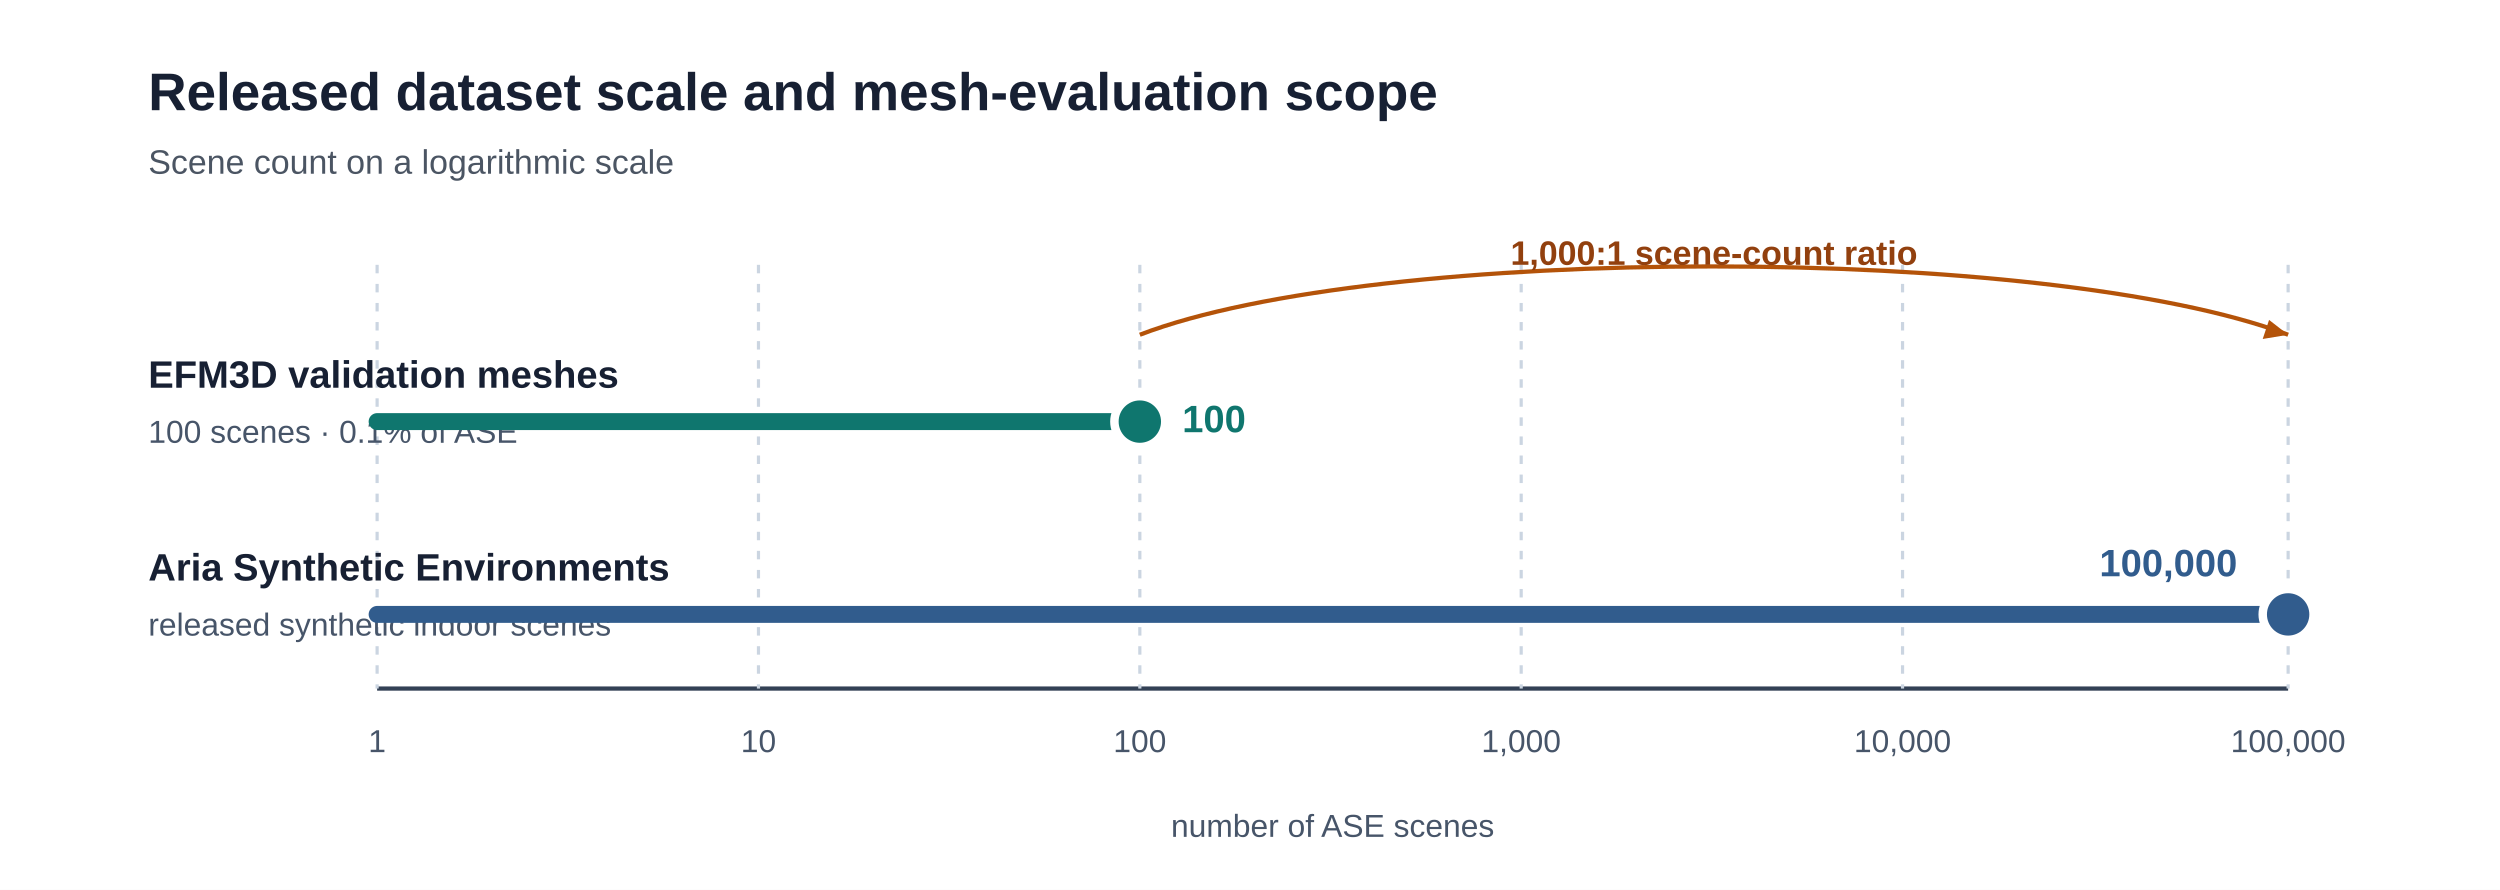
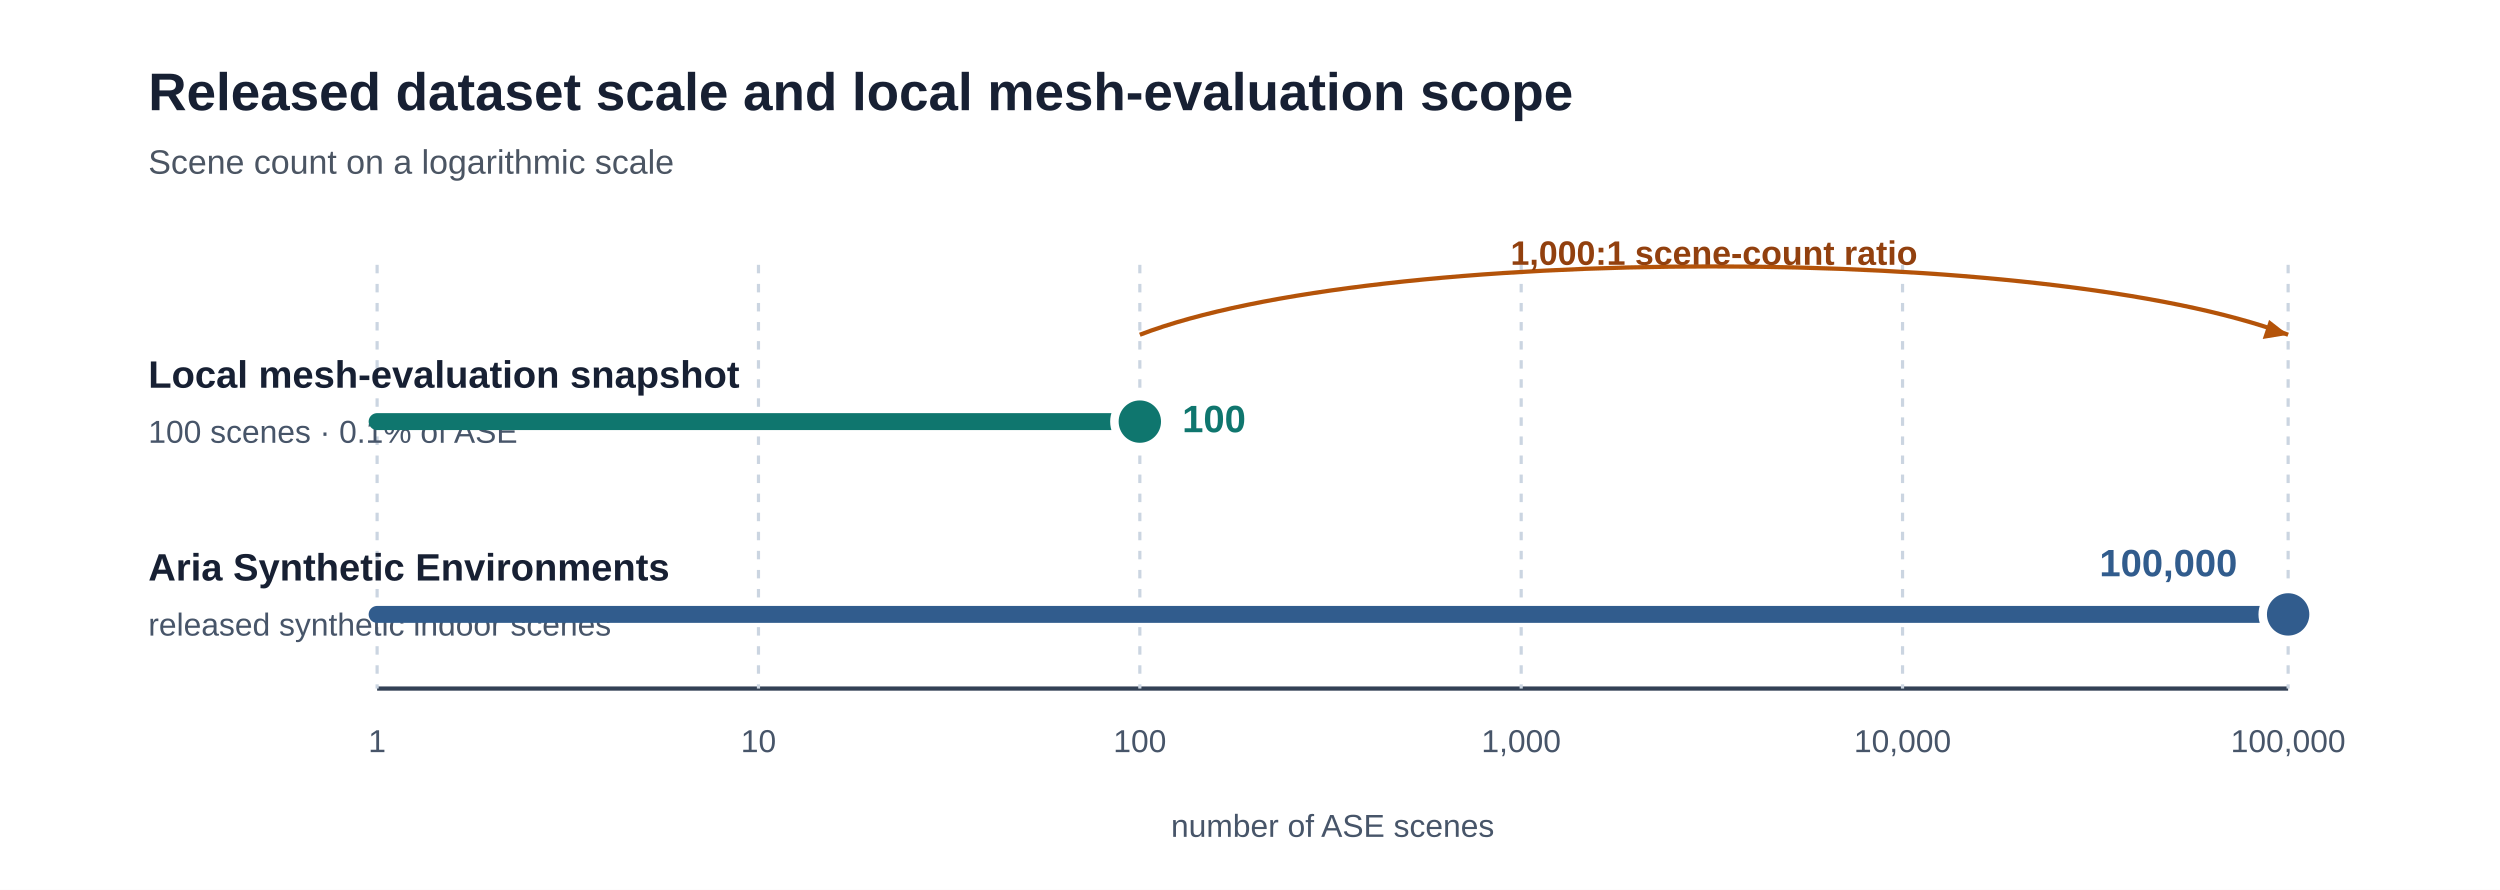
<svg xmlns="http://www.w3.org/2000/svg" width="1180" height="420" viewBox="0 0 1180 420" role="img" aria-labelledby="title desc">
  <rect width="1180" height="420" fill="#ffffff" />
-   <text x="70" y="52" fill="#172033" font-family="Arial, Helvetica, sans-serif" font-size="25" font-weight="700">Released dataset scale and mesh-evaluation scope</text>
+   <text x="70" y="52" fill="#172033" font-family="Arial, Helvetica, sans-serif" font-size="25" font-weight="700">Released dataset scale and local mesh-evaluation scope</text>
  <text x="70" y="82" fill="#4b5563" font-family="Arial, Helvetica, sans-serif" font-size="16">Scene count on a logarithmic scale</text>
  <line x1="178" y1="325" x2="1080" y2="325" stroke="#334155" stroke-width="2" />
  <g stroke="#cbd5e1" stroke-width="1.5" stroke-dasharray="4 5">
    <line x1="178" y1="125" x2="178" y2="325" />
    <line x1="358" y1="125" x2="358" y2="325" />
    <line x1="538" y1="125" x2="538" y2="325" />
    <line x1="718" y1="125" x2="718" y2="325" />
    <line x1="898" y1="125" x2="898" y2="325" />
    <line x1="1080" y1="125" x2="1080" y2="325" />
  </g>
  <g fill="#475569" font-family="Arial, Helvetica, sans-serif" font-size="15" text-anchor="middle">
    <text x="178" y="355">1</text>
    <text x="358" y="355">10</text>
    <text x="538" y="355">100</text>
    <text x="718" y="355">1,000</text>
    <text x="898" y="355">10,000</text>
    <text x="1080" y="355">100,000</text>
  </g>
  <text x="629" y="395" fill="#475569" font-family="Arial, Helvetica, sans-serif" font-size="15" text-anchor="middle">number of ASE scenes</text>
-   <text x="70" y="183" fill="#172033" font-family="Arial, Helvetica, sans-serif" font-size="18" font-weight="700">EFM3D validation meshes</text>
+   <text x="70" y="183" fill="#172033" font-family="Arial, Helvetica, sans-serif" font-size="18" font-weight="700">Local mesh-evaluation snapshot</text>
  <text x="70" y="209" fill="#475569" font-family="Arial, Helvetica, sans-serif" font-size="15">100 scenes · 0.1% of ASE</text>
  <line x1="178" y1="199" x2="538" y2="199" stroke="#0f766e" stroke-width="8" stroke-linecap="round" />
  <circle cx="538" cy="199" r="12" fill="#0f766e" stroke="#ffffff" stroke-width="4" />
  <text x="558" y="204" fill="#0f766e" font-family="Arial, Helvetica, sans-serif" font-size="18" font-weight="700">100</text>
  <text x="70" y="274" fill="#172033" font-family="Arial, Helvetica, sans-serif" font-size="18" font-weight="700">Aria Synthetic Environments</text>
  <text x="70" y="300" fill="#475569" font-family="Arial, Helvetica, sans-serif" font-size="15">released synthetic indoor scenes</text>
  <line x1="178" y1="290" x2="1080" y2="290" stroke="#315c8d" stroke-width="8" stroke-linecap="round" />
  <circle cx="1080" cy="290" r="12" fill="#315c8d" stroke="#ffffff" stroke-width="4" />
  <text x="1056" y="272" fill="#315c8d" font-family="Arial, Helvetica, sans-serif" font-size="18" font-weight="700" text-anchor="end">100,000</text>
  <path d="M 538 158 C 650 115, 966 115, 1080 158" fill="none" stroke="#b45309" stroke-width="2" />
  <path d="M 1071 151 L 1080 158 L 1068 160" fill="#b45309" />
  <text x="809" y="125" fill="#92400e" font-family="Arial, Helvetica, sans-serif" font-size="16" font-weight="700" text-anchor="middle">1,000:1 scene-count ratio</text>
</svg>
